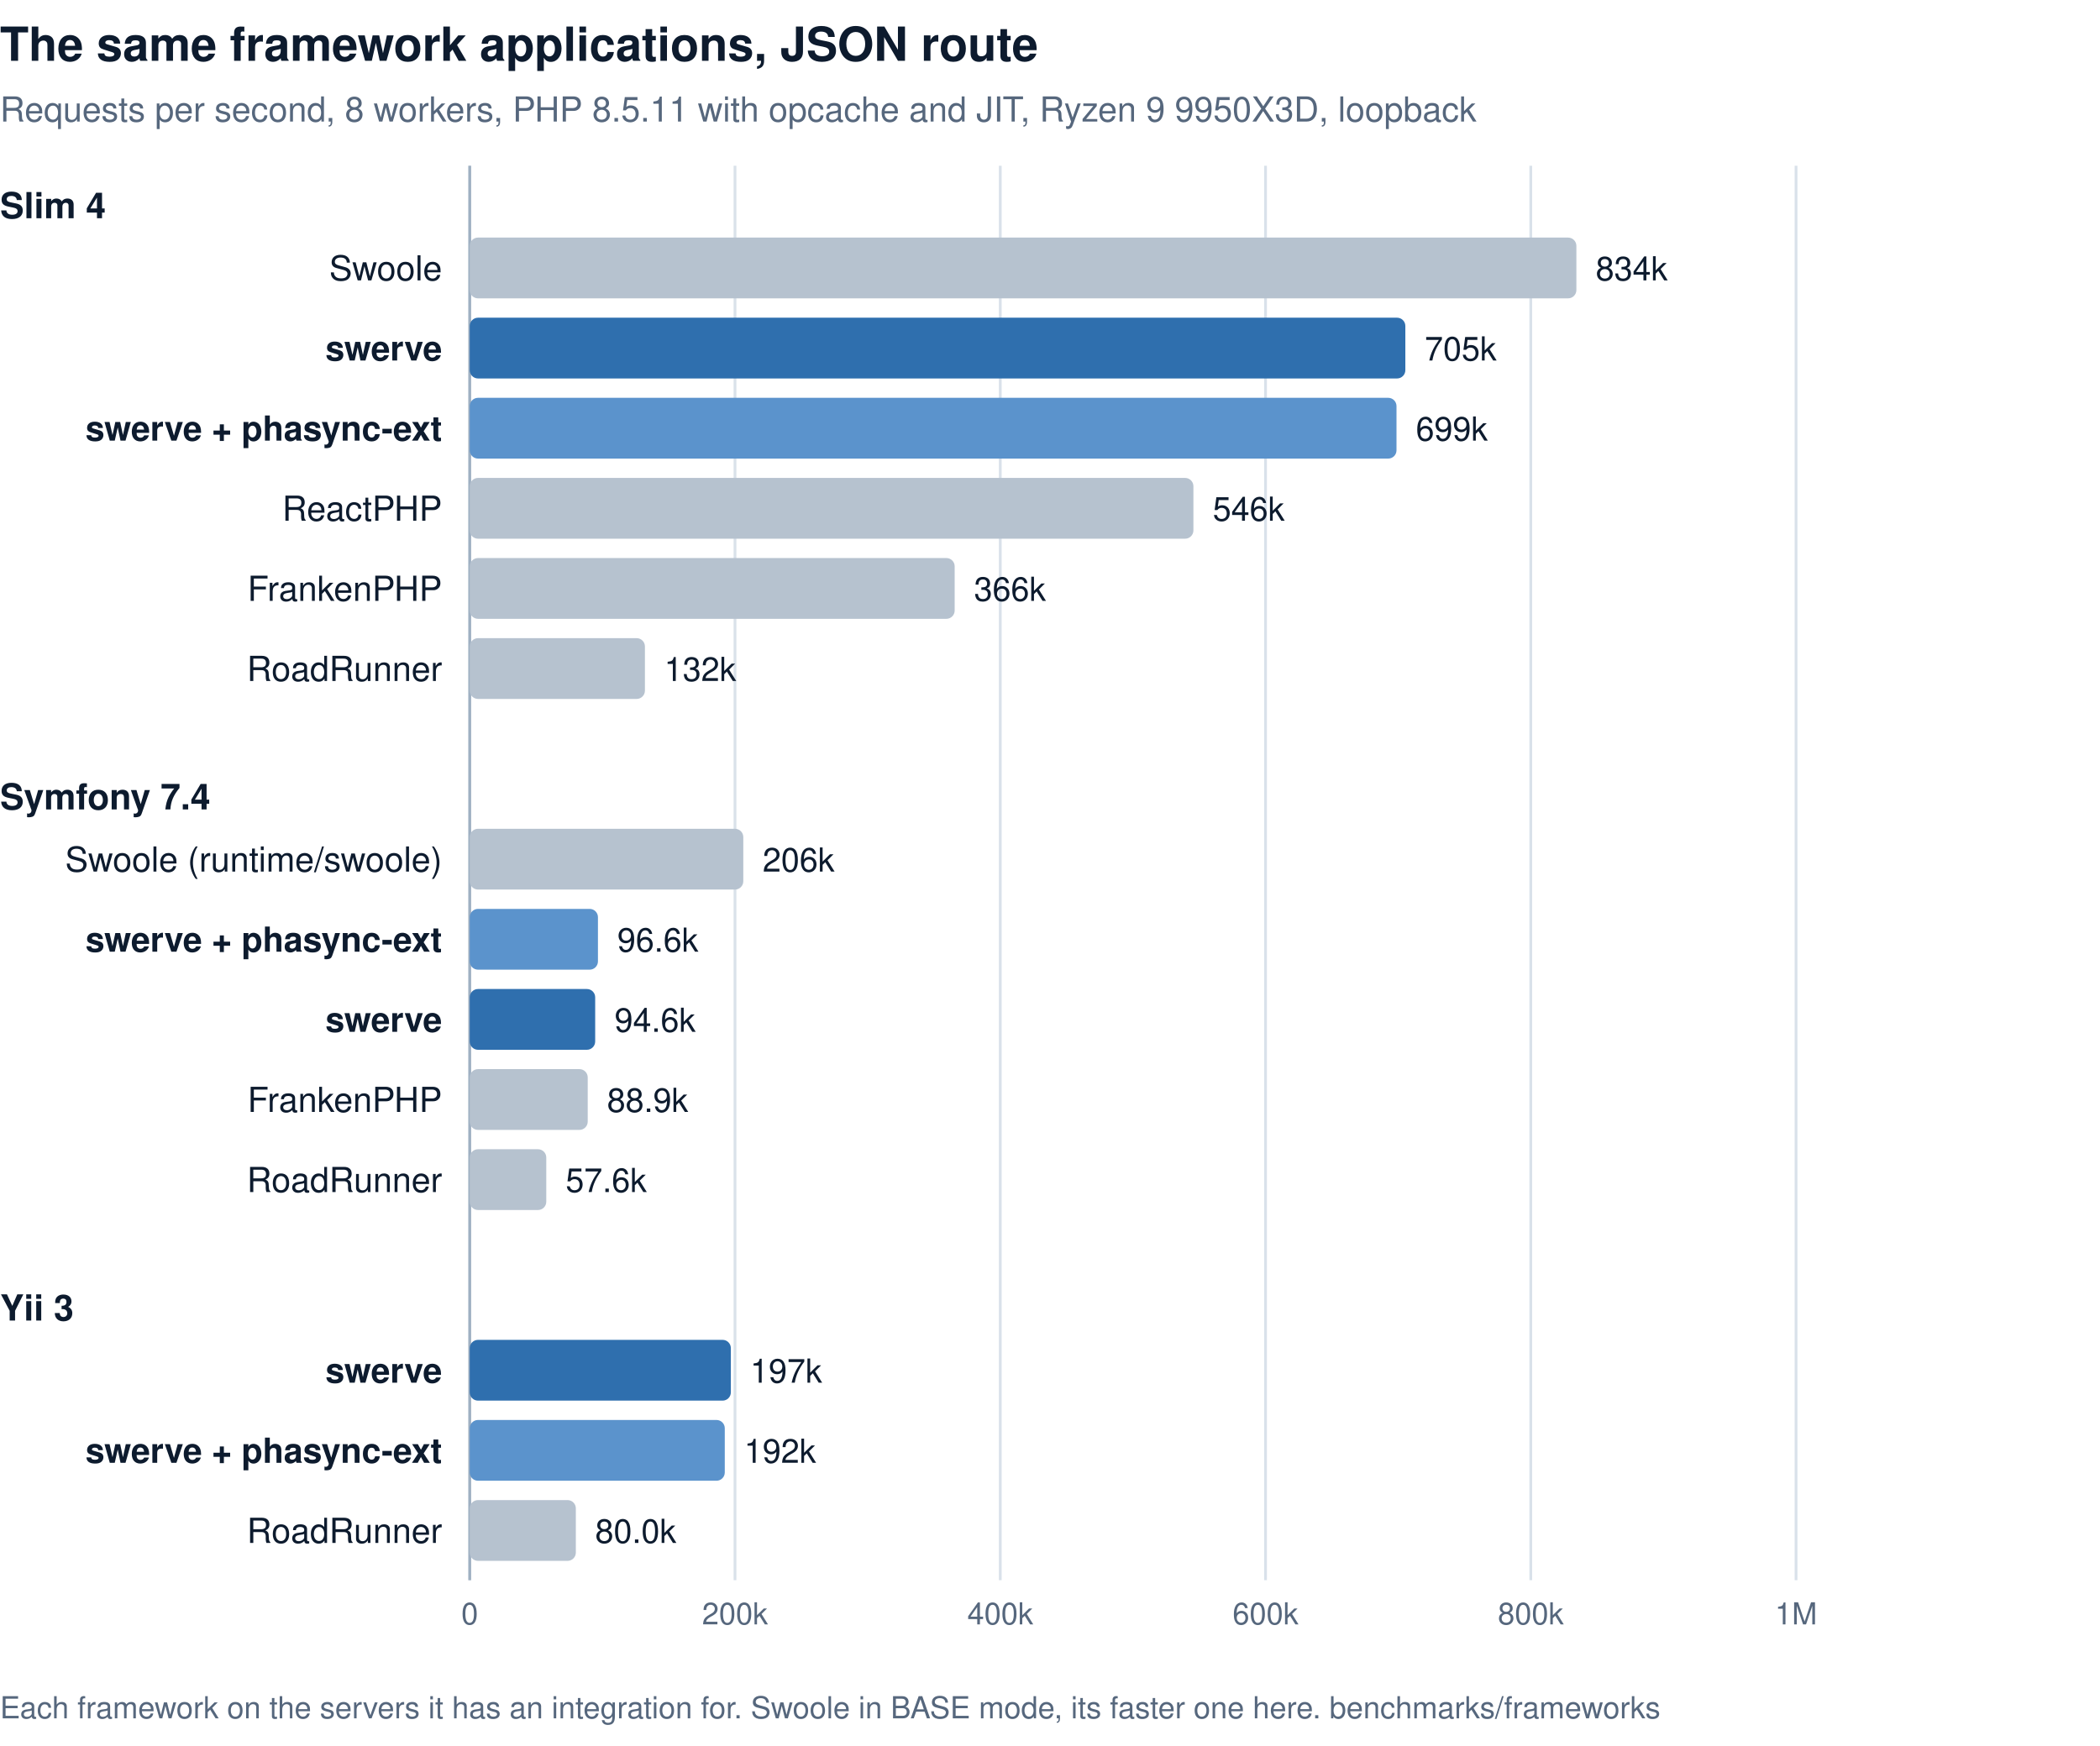
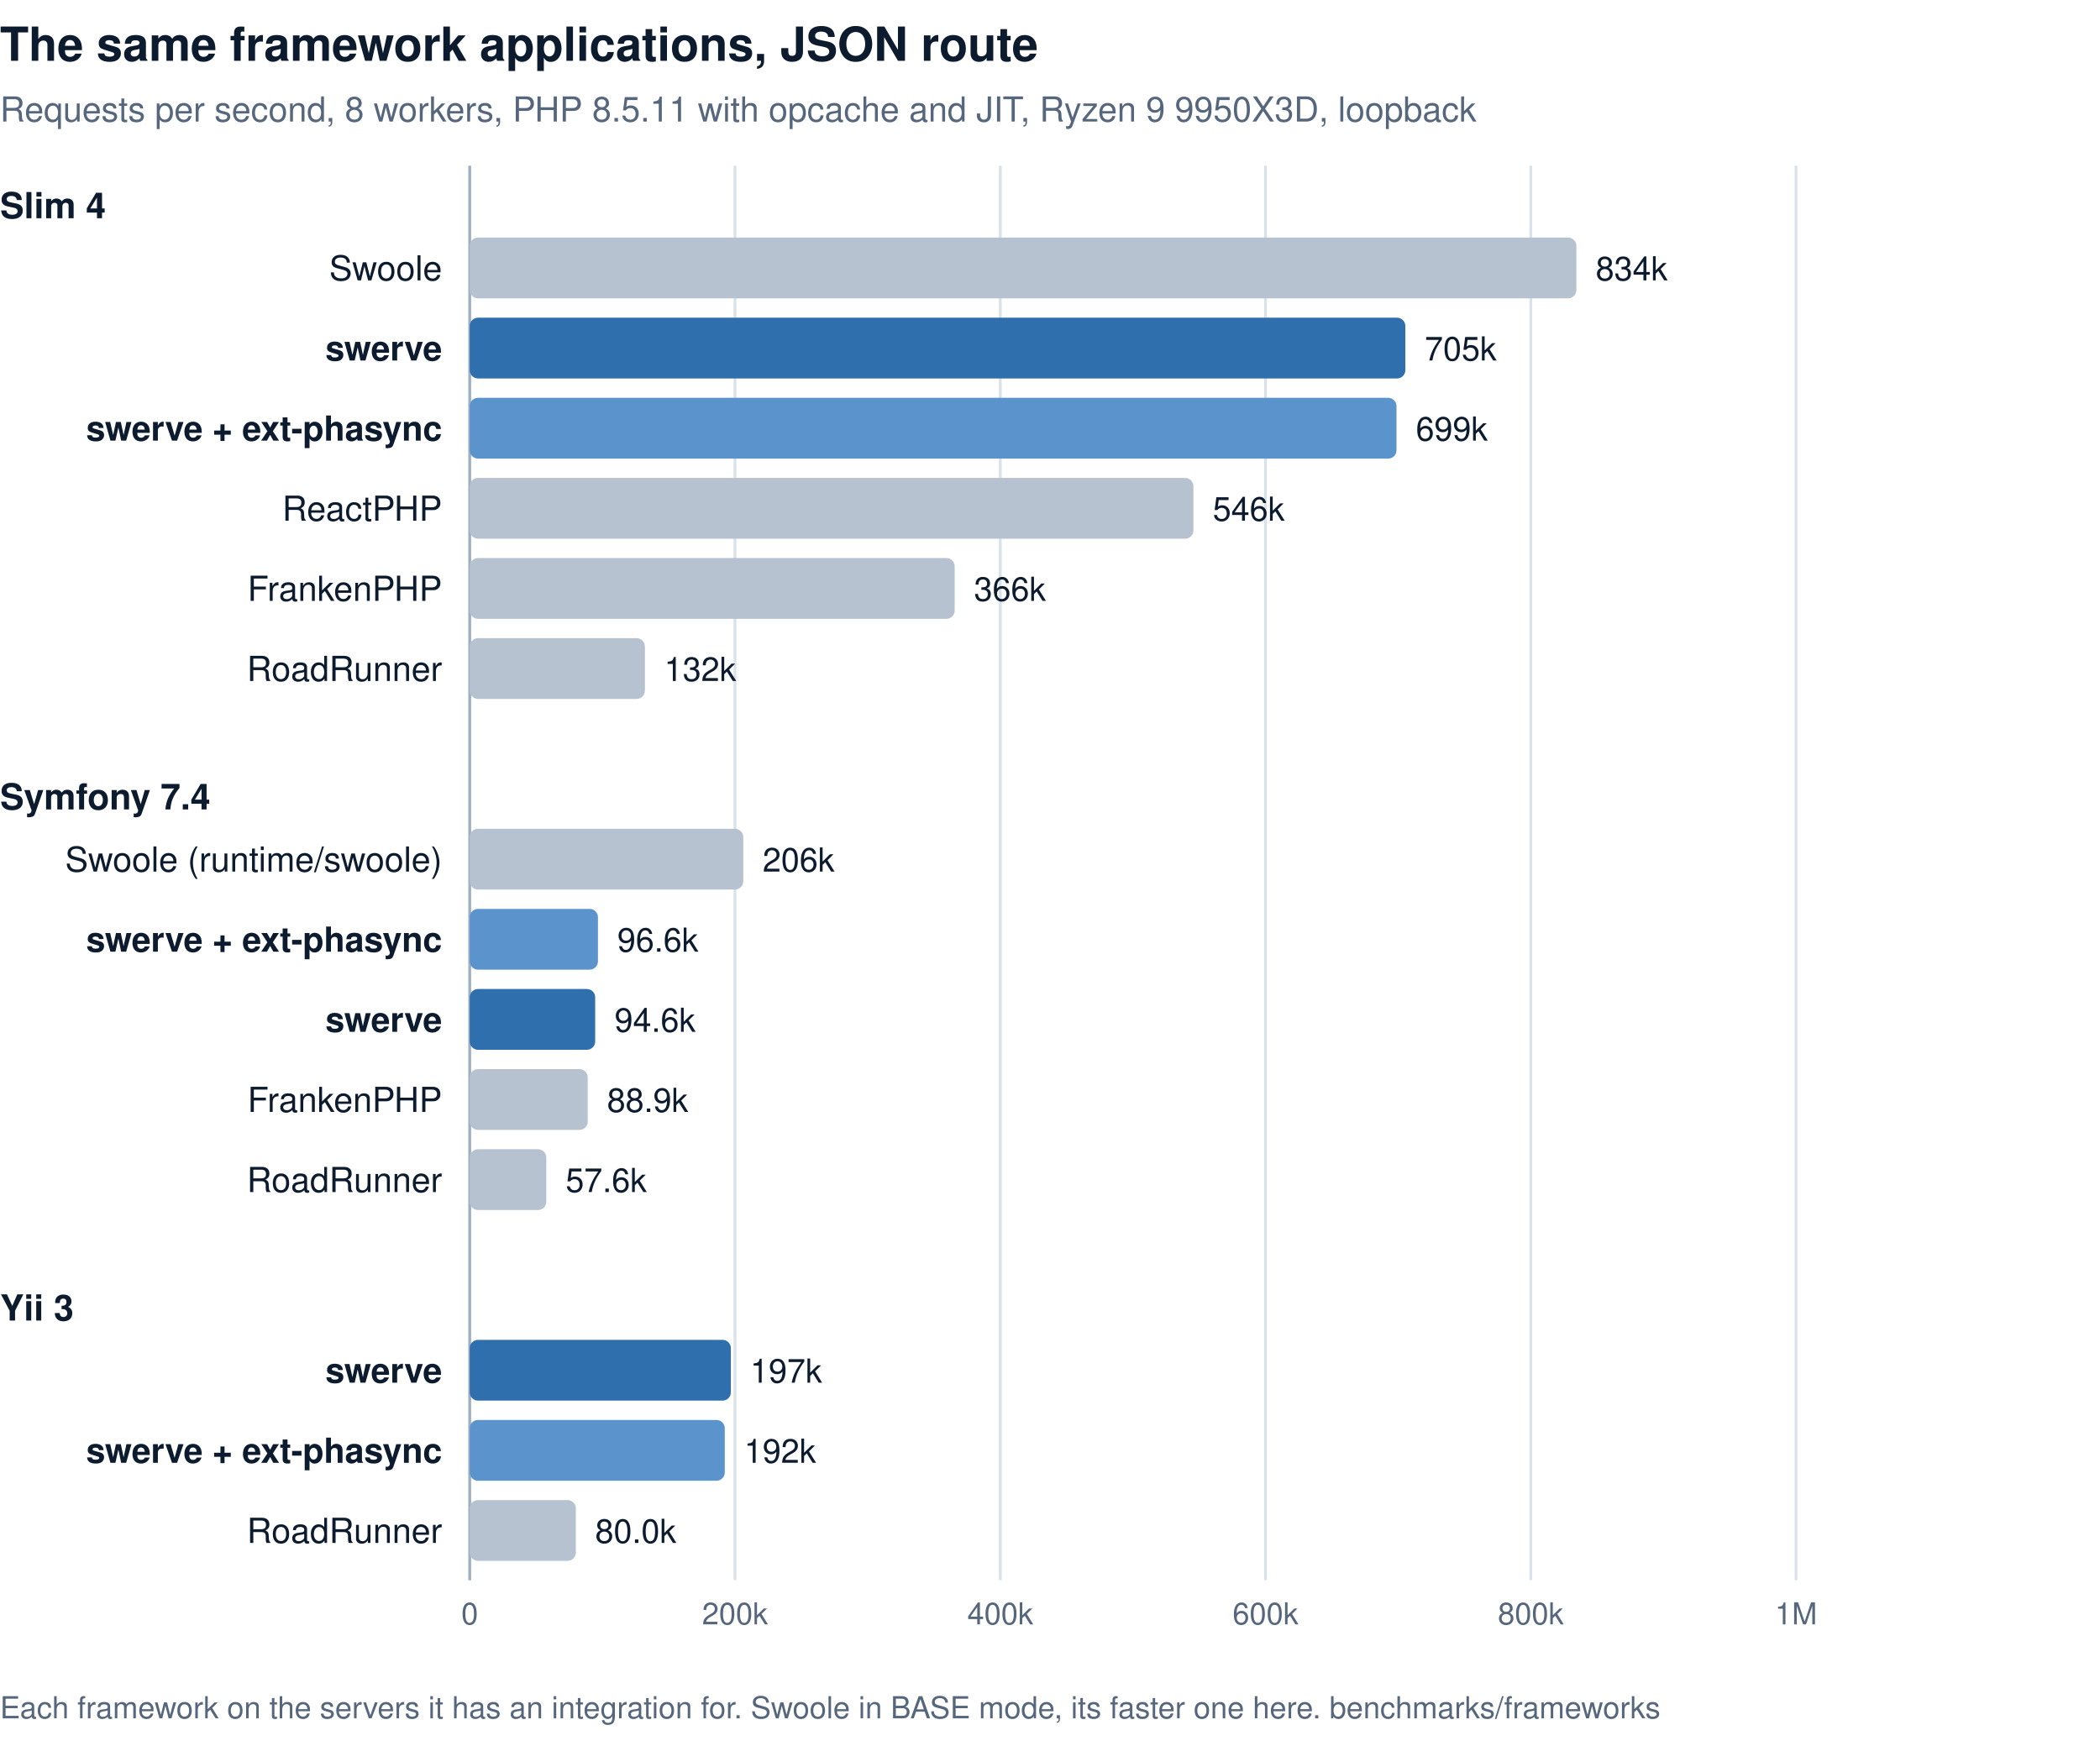
<svg xmlns="http://www.w3.org/2000/svg" viewBox="0 0 760 632" width="760" height="632" role="img" aria-label="The same framework applications, JSON route">
  <style>text{font-family:-apple-system, BlinkMacSystemFont, 'Segoe UI', Helvetica, Arial, sans-serif;font-variant-numeric:tabular-nums}</style>
  <text x="0" y="22" font-size="17" font-weight="600" fill="#0D1B2E">The same framework applications, JSON route</text>
  <text x="0" y="44" font-size="12.5" fill="#56677D">Requests per second, 8 workers, PHP 8.5.11 with opcache and JIT, Ryzen 9 9950X3D, loopback</text>
  <line x1="170.0" y1="60" x2="170.0" y2="572" stroke="#D9E1EA" stroke-width="1" />
  <text x="170.0" y="588" font-size="11" text-anchor="middle" fill="#56677D">0</text>
  <line x1="266.0" y1="60" x2="266.0" y2="572" stroke="#D9E1EA" stroke-width="1" />
  <text x="266.0" y="588" font-size="11" text-anchor="middle" fill="#56677D">200k</text>
  <line x1="362.0" y1="60" x2="362.0" y2="572" stroke="#D9E1EA" stroke-width="1" />
  <text x="362.0" y="588" font-size="11" text-anchor="middle" fill="#56677D">400k</text>
  <line x1="458.0" y1="60" x2="458.0" y2="572" stroke="#D9E1EA" stroke-width="1" />
  <text x="458.0" y="588" font-size="11" text-anchor="middle" fill="#56677D">600k</text>
  <line x1="554.0" y1="60" x2="554.0" y2="572" stroke="#D9E1EA" stroke-width="1" />
  <text x="554.0" y="588" font-size="11" text-anchor="middle" fill="#56677D">800k</text>
  <line x1="650.0" y1="60" x2="650.0" y2="572" stroke="#D9E1EA" stroke-width="1" />
  <text x="650.0" y="588" font-size="11" text-anchor="middle" fill="#56677D">1M</text>
  <line x1="170" y1="60" x2="170" y2="572" stroke="#9FB0C2" stroke-width="1" />
  <text x="0" y="79" font-size="13" font-weight="600" fill="#0D1B2E">Slim 4</text>
  <text x="160" y="101.5" font-size="12.5" font-weight="400" text-anchor="end" fill="#0D1B2E">Swoole</text>
  <rect x="170" y="86" width="400.5" height="22" rx="3" fill="#B6C2CF" />
  <text x="577.5" y="101.5" font-size="12" fill="#0D1B2E">834k</text>
  <text x="160" y="130.5" font-size="12.5" font-weight="600" text-anchor="end" fill="#0D1B2E">swerve</text>
  <rect x="170" y="115" width="338.6" height="22" rx="3" fill="#2F6FAE" />
  <text x="515.6" y="130.5" font-size="12" fill="#0D1B2E">705k</text>
-   <text x="160" y="159.5" font-size="12.5" font-weight="600" text-anchor="end" fill="#0D1B2E">swerve + phasync-ext</text>
+   <text x="160" y="159.5" font-size="12.5" font-weight="600" text-anchor="end" fill="#0D1B2E">swerve + ext-phasync</text>
  <rect x="170" y="144" width="335.4" height="22" rx="3" fill="#5B93CC" />
  <text x="512.4" y="159.5" font-size="12" fill="#0D1B2E">699k</text>
  <text x="160" y="188.5" font-size="12.5" font-weight="400" text-anchor="end" fill="#0D1B2E">ReactPHP</text>
  <rect x="170" y="173" width="261.9" height="22" rx="3" fill="#B6C2CF" />
  <text x="438.9" y="188.5" font-size="12" fill="#0D1B2E">546k</text>
  <text x="160" y="217.5" font-size="12.5" font-weight="400" text-anchor="end" fill="#0D1B2E">FrankenPHP</text>
  <rect x="170" y="202" width="175.5" height="22" rx="3" fill="#B6C2CF" />
  <text x="352.5" y="217.5" font-size="12" fill="#0D1B2E">366k</text>
  <text x="160" y="246.5" font-size="12.5" font-weight="400" text-anchor="end" fill="#0D1B2E">RoadRunner</text>
  <rect x="170" y="231" width="63.4" height="22" rx="3" fill="#B6C2CF" />
  <text x="240.4" y="246.5" font-size="12" fill="#0D1B2E">132k</text>
  <text x="0" y="293" font-size="13" font-weight="600" fill="#0D1B2E">Symfony 7.4</text>
  <text x="160" y="315.5" font-size="12.5" font-weight="400" text-anchor="end" fill="#0D1B2E">Swoole (runtime/swoole)</text>
  <rect x="170" y="300" width="99.0" height="22" rx="3" fill="#B6C2CF" />
  <text x="276.0" y="315.5" font-size="12" fill="#0D1B2E">206k</text>
-   <text x="160" y="344.5" font-size="12.5" font-weight="600" text-anchor="end" fill="#0D1B2E">swerve + phasync-ext</text>
+   <text x="160" y="344.5" font-size="12.5" font-weight="600" text-anchor="end" fill="#0D1B2E">swerve + ext-phasync</text>
  <rect x="170" y="329" width="46.4" height="22" rx="3" fill="#5B93CC" />
  <text x="223.4" y="344.5" font-size="12" fill="#0D1B2E">96.6k</text>
  <text x="160" y="373.5" font-size="12.5" font-weight="600" text-anchor="end" fill="#0D1B2E">swerve</text>
  <rect x="170" y="358" width="45.4" height="22" rx="3" fill="#2F6FAE" />
  <text x="222.4" y="373.5" font-size="12" fill="#0D1B2E">94.6k</text>
  <text x="160" y="402.5" font-size="12.5" font-weight="400" text-anchor="end" fill="#0D1B2E">FrankenPHP</text>
  <rect x="170" y="387" width="42.7" height="22" rx="3" fill="#B6C2CF" />
  <text x="219.7" y="402.5" font-size="12" fill="#0D1B2E">88.9k</text>
  <text x="160" y="431.5" font-size="12.5" font-weight="400" text-anchor="end" fill="#0D1B2E">RoadRunner</text>
  <rect x="170" y="416" width="27.7" height="22" rx="3" fill="#B6C2CF" />
  <text x="204.7" y="431.5" font-size="12" fill="#0D1B2E">57.6k</text>
  <text x="0" y="478" font-size="13" font-weight="600" fill="#0D1B2E">Yii 3</text>
  <text x="160" y="500.5" font-size="12.5" font-weight="600" text-anchor="end" fill="#0D1B2E">swerve</text>
  <rect x="170" y="485" width="94.5" height="22" rx="3" fill="#2F6FAE" />
  <text x="271.5" y="500.5" font-size="12" fill="#0D1B2E">197k</text>
-   <text x="160" y="529.5" font-size="12.5" font-weight="600" text-anchor="end" fill="#0D1B2E">swerve + phasync-ext</text>
+   <text x="160" y="529.5" font-size="12.5" font-weight="600" text-anchor="end" fill="#0D1B2E">swerve + ext-phasync</text>
  <rect x="170" y="514" width="92.3" height="22" rx="3" fill="#5B93CC" />
  <text x="269.3" y="529.5" font-size="12" fill="#0D1B2E">192k</text>
  <text x="160" y="558.5" font-size="12.5" font-weight="400" text-anchor="end" fill="#0D1B2E">RoadRunner</text>
  <rect x="170" y="543" width="38.4" height="22" rx="3" fill="#B6C2CF" />
  <text x="215.4" y="558.5" font-size="12" fill="#0D1B2E">80.0k</text>
  <text x="0" y="622" font-size="11" fill="#56677D">Each framework on the servers it has an integration for. Swoole in BASE mode, its faster one here. benchmarks/frameworks</text>
</svg>
